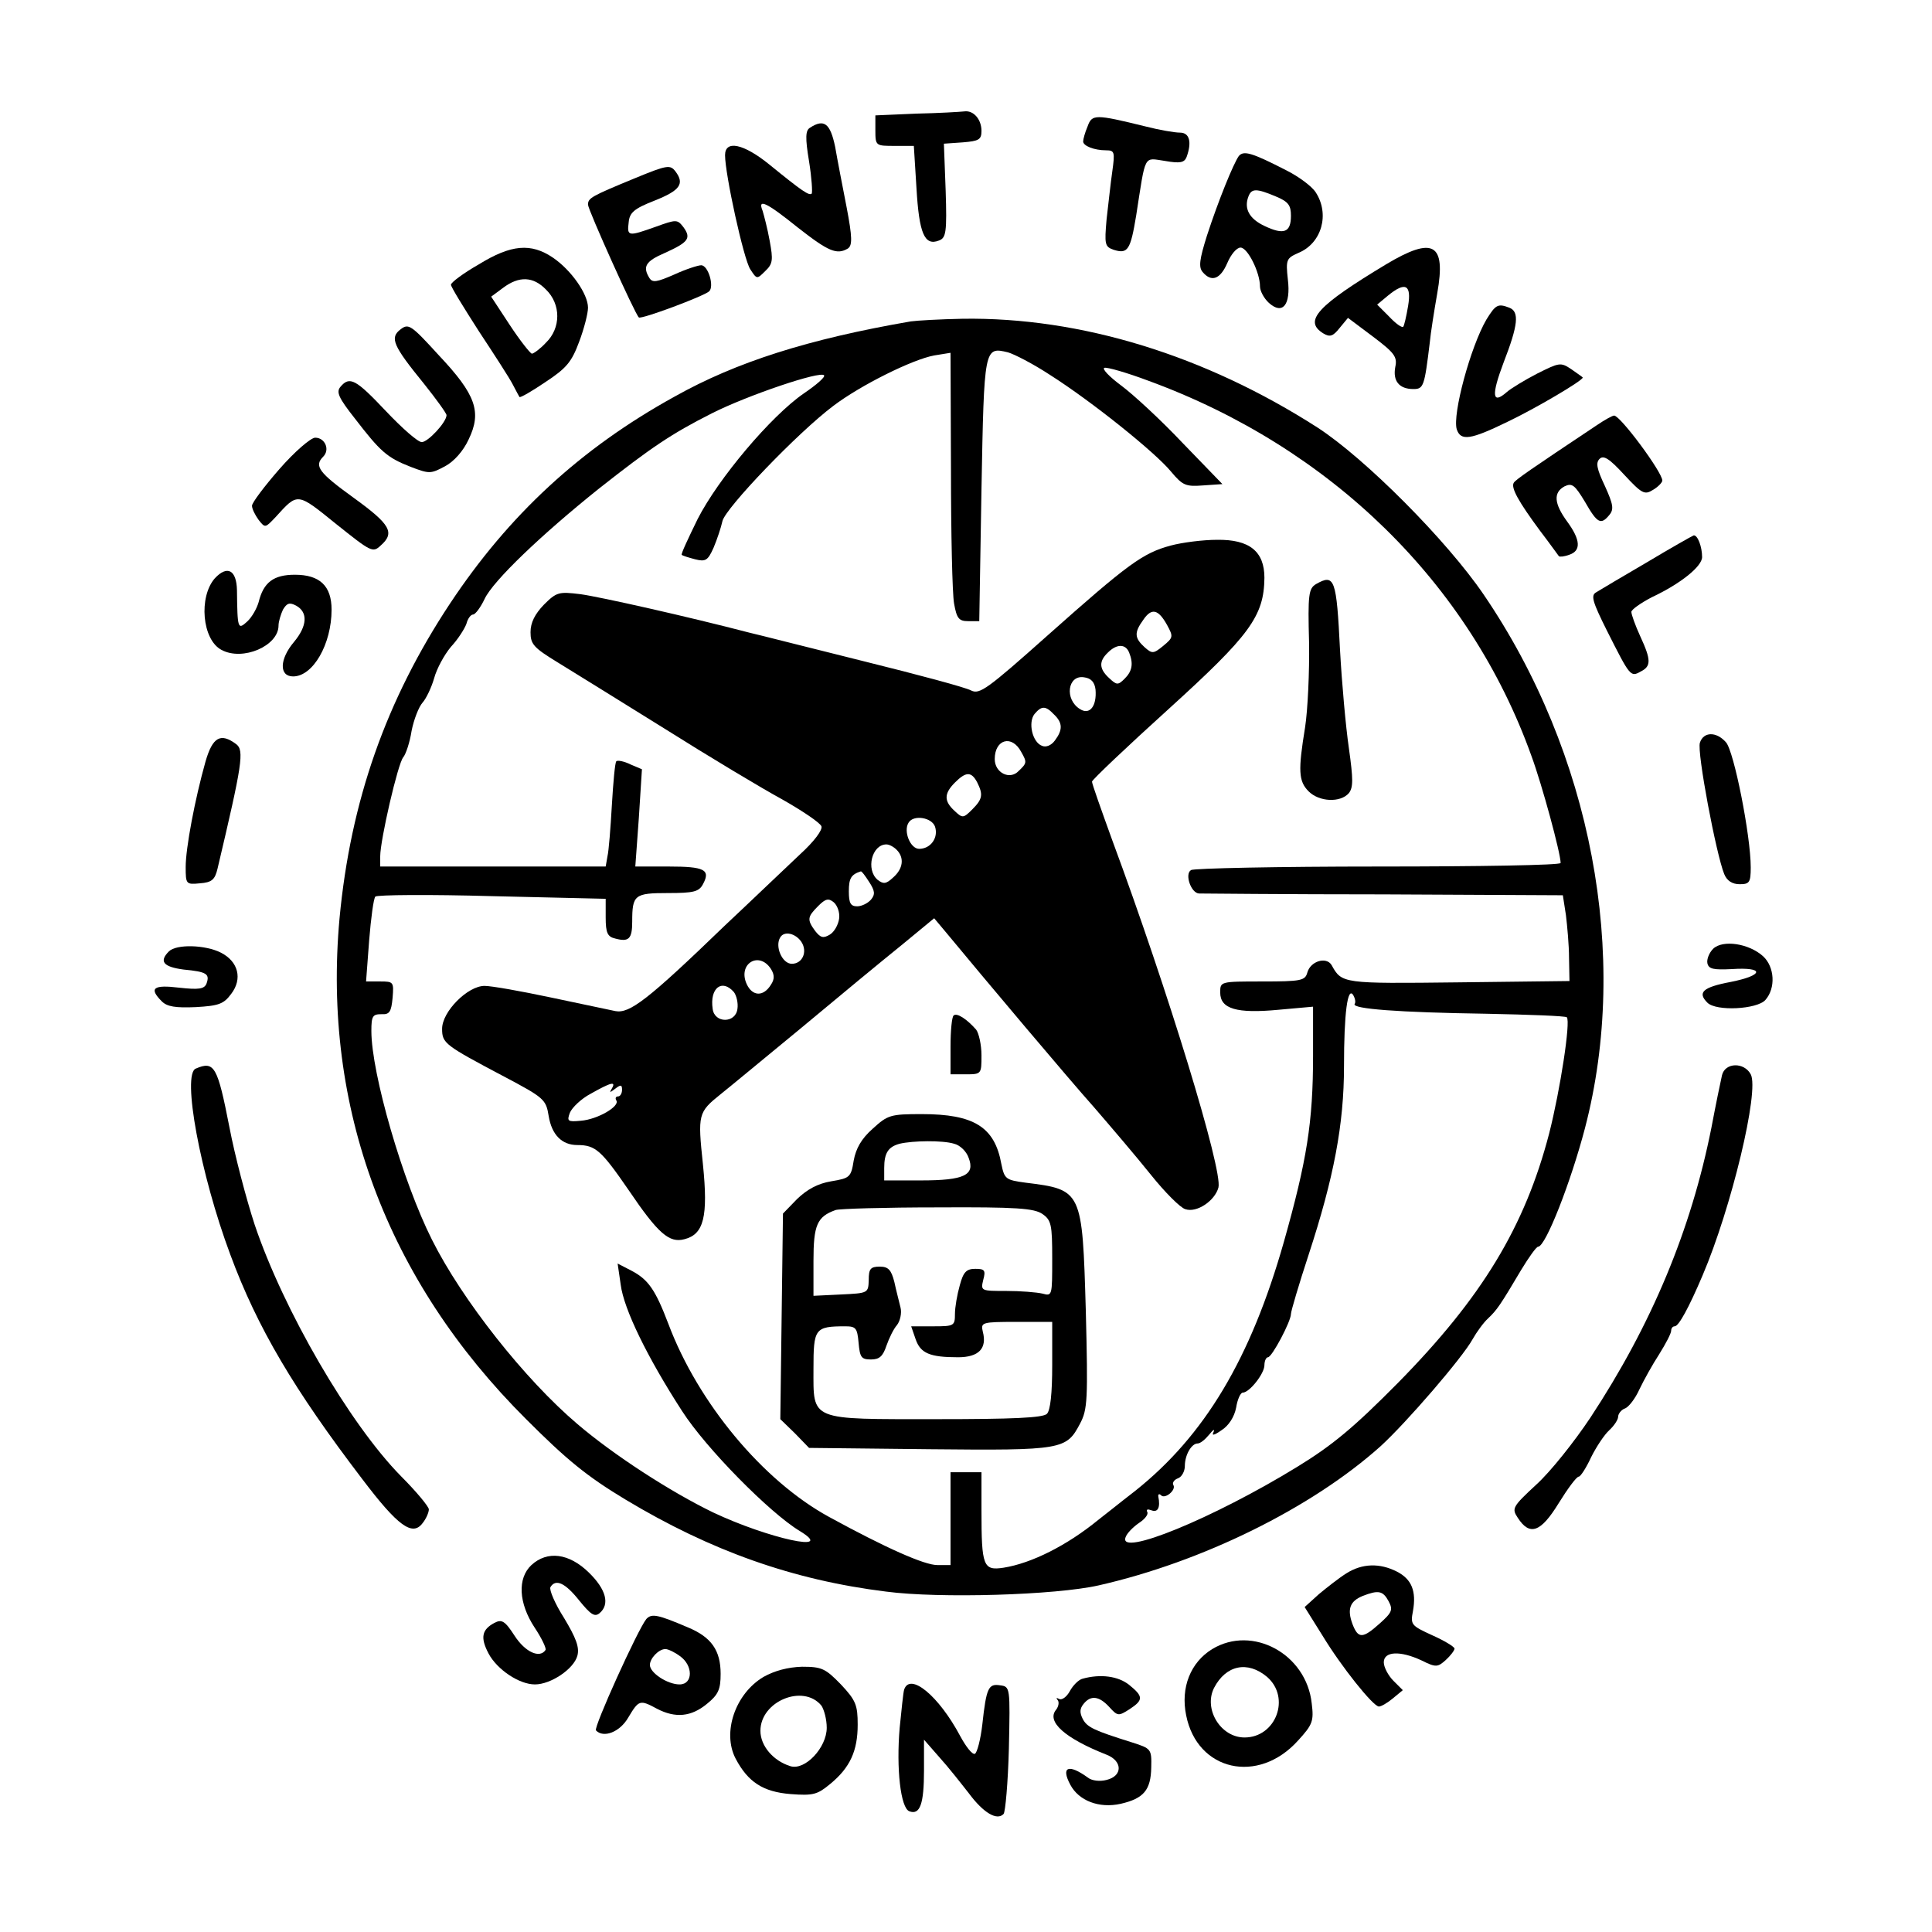
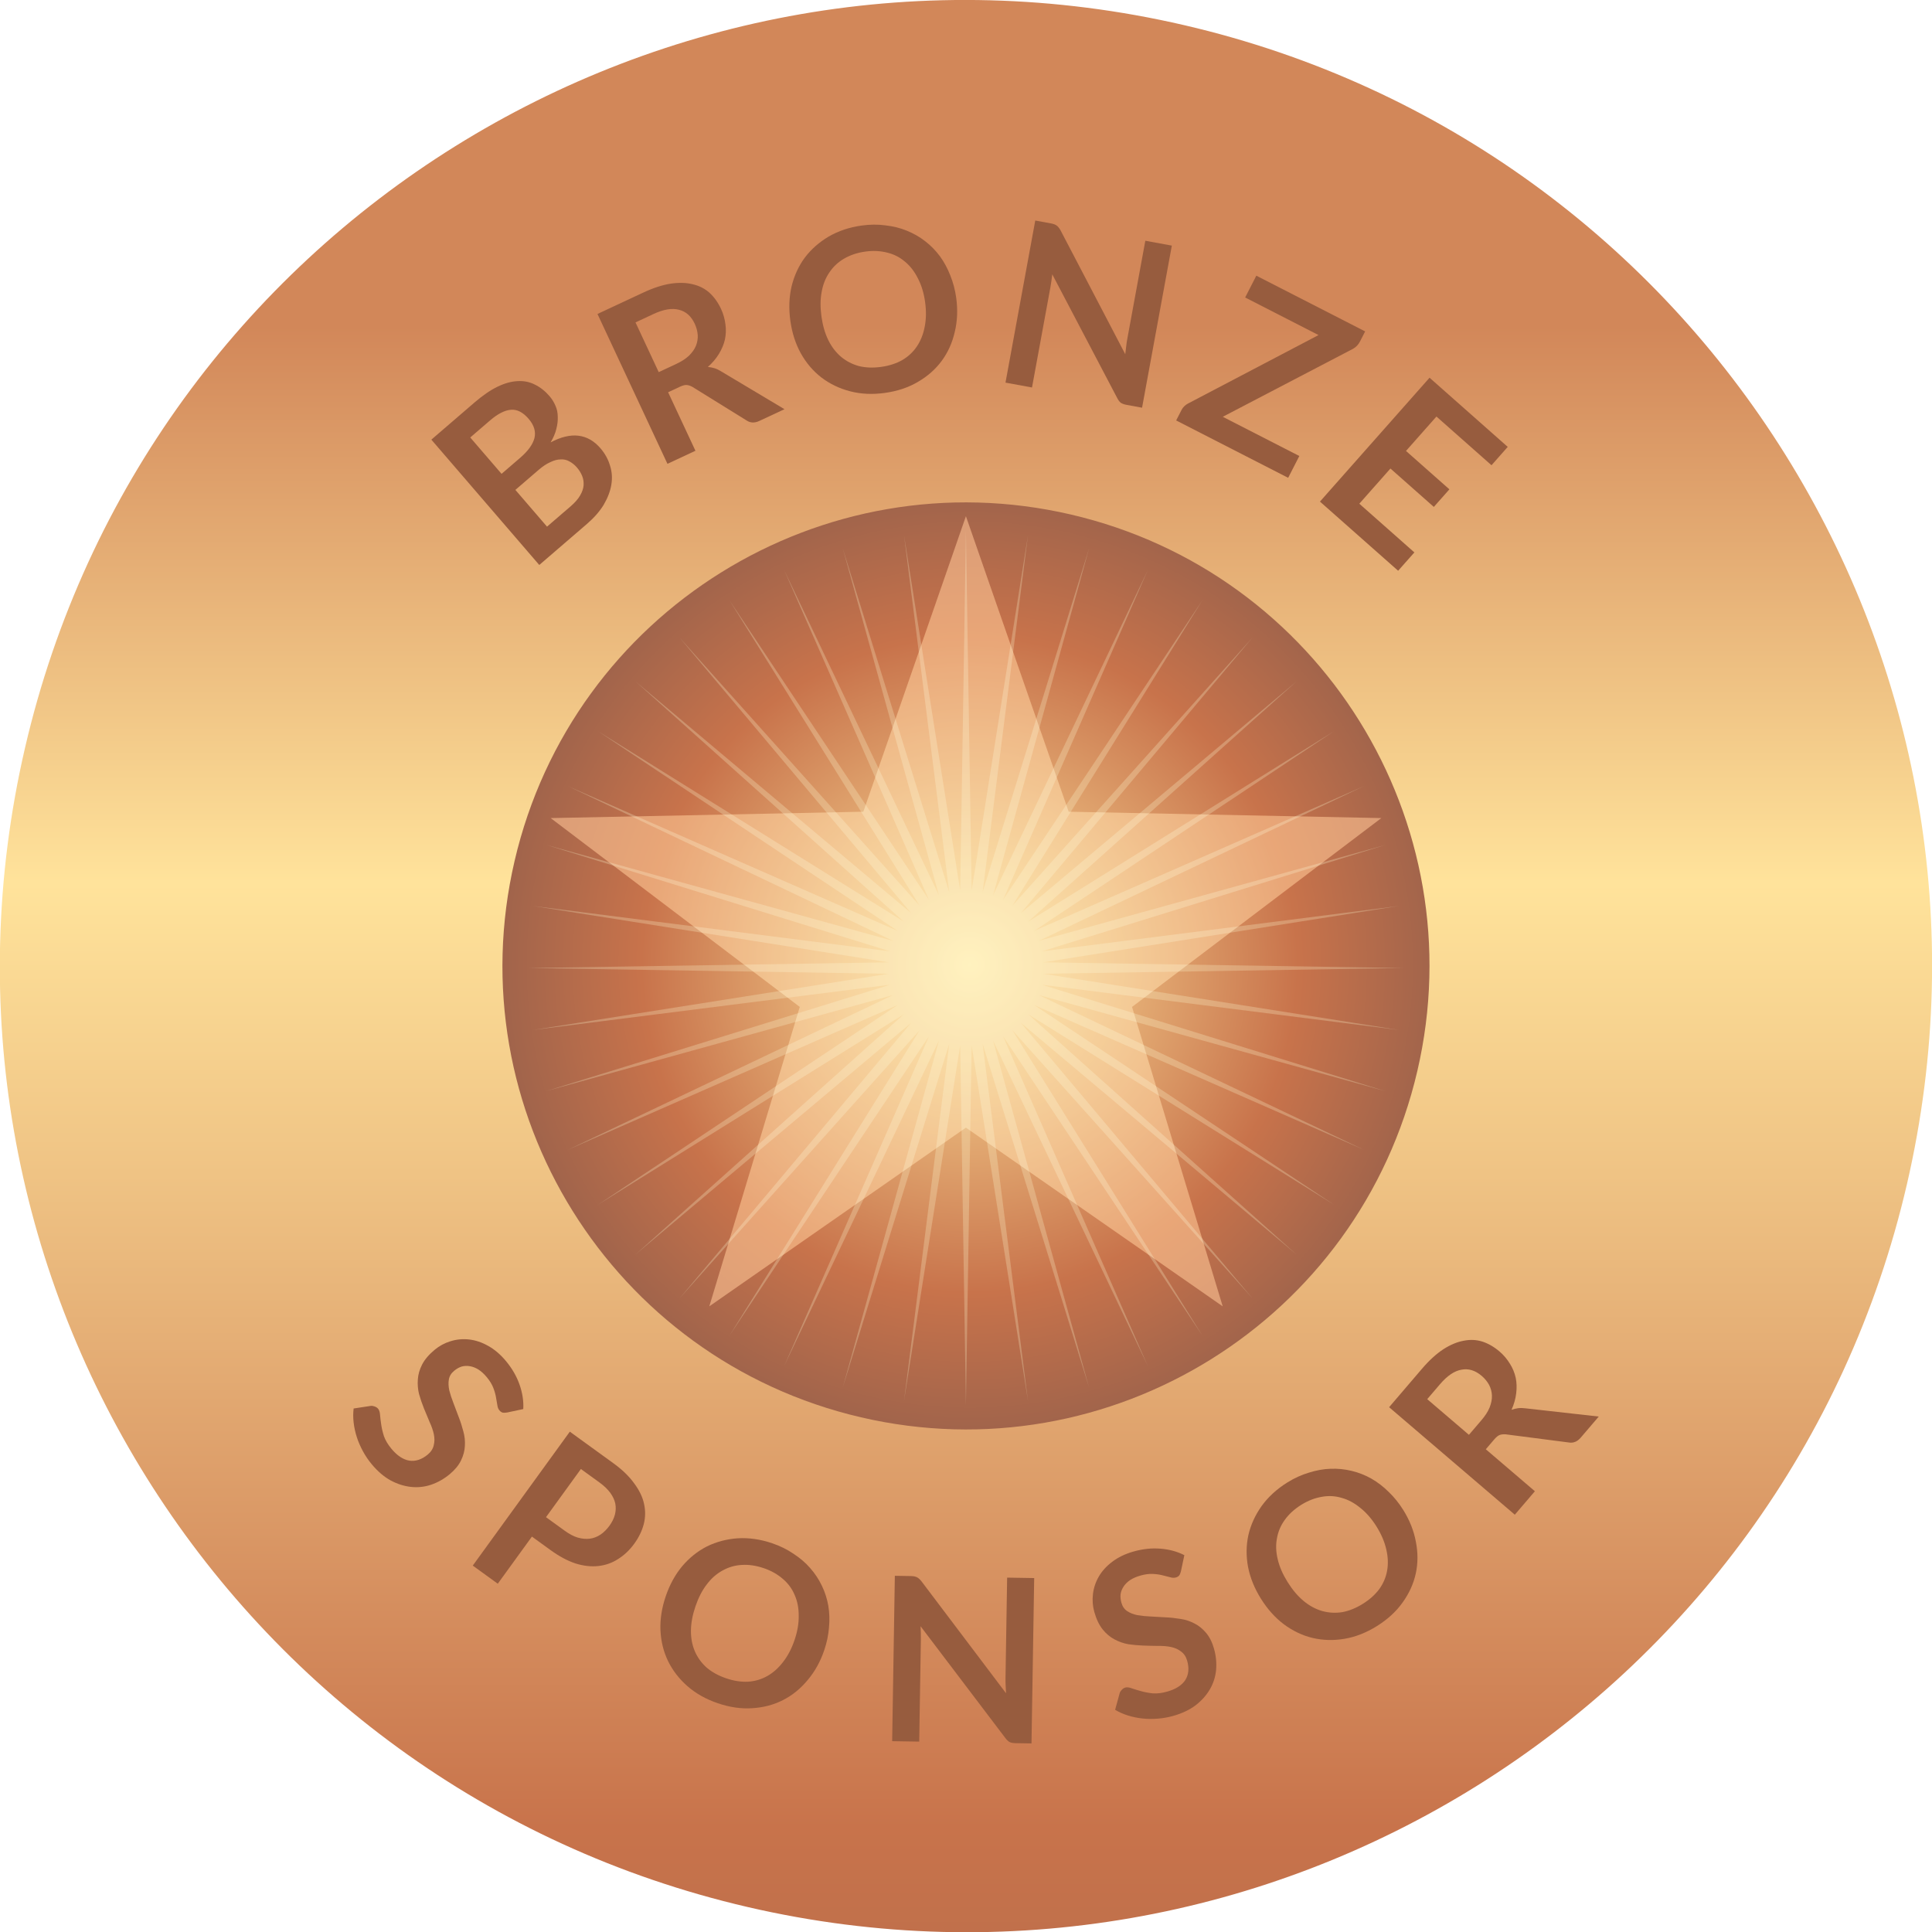
- <svg xmlns="http://www.w3.org/2000/svg" version="1.0" width="437pt" height="437pt" viewBox="0 0 437 437" preserveAspectRatio="xMidYMid meet">
-   <g transform="translate(0,437) scale(0.1,-0.1)" fill="#000000" stroke="none">
-     <path d="M2073 4113 l-93 -4 0 -34 c0 -35 1 -35 44 -35 l43 0 6 -96 c6 -102 18 -131 51 -118 16 6 18 19 15 113 l-4 106 43 3 c36 3 42 6 42 26 0 26 -18 47 -39 44 -9 -1 -58 -4 -108 -5z" />
-     <path d="M2460 4084 c-6 -14 -10 -29 -10 -34 0 -10 25 -20 52 -20 19 0 20 -4 14 -47 -4 -27 -9 -76 -13 -109 -5 -57 -4 -62 16 -69 32 -10 38 -1 51 78 22 141 16 130 65 123 34 -6 44 -4 49 9 12 33 7 55 -15 55 -12 0 -47 6 -78 14 -114 28 -121 28 -131 0z" />
-     <path d="M1832 4081 c-10 -6 -11 -22 -2 -76 6 -37 8 -70 6 -73 -6 -5 -21 5 -96 66 -58 47 -100 56 -100 21 0 -43 42 -235 57 -258 15 -23 15 -23 34 -4 17 16 18 25 10 68 -5 28 -13 58 -16 68 -12 29 8 20 80 -38 69 -54 88 -62 113 -47 10 7 10 25 -3 93 -9 46 -21 108 -26 137 -11 53 -25 64 -57 43z" />
-     <path d="M2802 4017 c-12 -17 -46 -100 -72 -180 -17 -54 -19 -71 -10 -82 20 -24 40 -17 56 20 8 19 21 35 30 35 16 0 44 -56 44 -88 0 -10 9 -27 20 -37 31 -28 50 -5 43 53 -5 45 -3 48 24 60 53 22 71 88 39 137 -9 14 -39 36 -67 50 -78 40 -96 45 -107 32z m83 -91 c29 -12 35 -20 35 -44 0 -38 -16 -44 -60 -23 -34 16 -47 39 -36 67 7 18 18 18 61 0z" />
-     <path d="M1434 3966 c-97 -40 -104 -44 -104 -59 0 -11 106 -247 115 -255 5 -5 147 48 159 59 12 11 -2 59 -18 59 -7 0 -35 -9 -61 -21 -39 -17 -49 -19 -56 -8 -16 26 -9 38 35 57 53 24 60 33 42 58 -14 18 -16 18 -63 1 -62 -22 -65 -22 -61 10 2 22 12 31 58 49 58 23 69 38 48 66 -12 16 -19 15 -94 -16z" />
-     <path d="M1083 3772 c-35 -20 -63 -41 -63 -46 0 -5 29 -52 63 -105 35 -53 70 -107 77 -121 7 -14 14 -26 15 -28 2 -2 28 13 59 34 47 31 59 45 76 91 11 29 20 64 20 77 0 31 -38 85 -79 113 -50 34 -95 30 -168 -15z m152 -57 c34 -33 34 -87 0 -120 -13 -14 -28 -25 -32 -25 -4 1 -27 30 -50 65 l-42 64 27 20 c36 27 68 26 97 -4z" />
-     <path d="M3135 3772 c-156 -94 -187 -128 -142 -156 15 -9 22 -7 37 12 l19 23 56 -42 c49 -37 56 -46 51 -69 -6 -32 9 -50 41 -50 23 0 25 6 37 105 2 22 10 72 17 112 20 113 -9 129 -116 65z m50 -94 c-4 -24 -9 -45 -11 -47 -3 -3 -17 7 -32 23 l-27 27 24 20 c40 33 54 25 46 -23z" />
-     <path d="M3362 3647 c-36 -62 -77 -214 -67 -248 9 -27 31 -24 115 17 63 30 170 93 170 100 0 1 -12 9 -26 19 -24 16 -27 15 -77 -10 -29 -15 -60 -34 -69 -42 -33 -29 -35 -7 -7 67 33 85 36 115 13 124 -26 10 -31 7 -52 -27z" />
-     <path d="M2060 3643 c-232 -40 -395 -92 -534 -170 -214 -118 -376 -269 -508 -468 -145 -219 -225 -447 -250 -712 -39 -427 106 -818 422 -1133 92 -92 137 -129 225 -182 193 -116 379 -182 589 -208 121 -16 384 -8 481 14 234 53 482 175 638 315 58 53 185 200 208 242 9 16 25 38 35 47 20 19 27 29 75 110 17 28 34 52 38 52 17 0 74 146 106 268 102 390 15 849 -229 1207 -83 122 -268 308 -376 378 -254 163 -535 250 -803 246 -51 -1 -103 -4 -117 -6z m315 -121 c93 -59 238 -175 274 -219 26 -31 33 -34 72 -31 l44 3 -90 93 c-49 52 -112 110 -139 130 -27 20 -44 38 -38 40 6 2 51 -11 99 -29 413 -151 727 -458 867 -849 24 -65 66 -220 66 -242 0 -5 -186 -8 -412 -8 -227 0 -418 -4 -424 -8 -15 -9 0 -52 18 -53 7 0 195 -2 418 -2 l405 -2 7 -45 c3 -25 7 -68 7 -97 l1 -52 -252 -3 c-261 -3 -263 -3 -286 39 -12 20 -48 9 -55 -17 -5 -18 -14 -20 -101 -20 -96 0 -96 0 -96 -25 0 -37 37 -48 132 -39 l78 7 0 -111 c0 -150 -14 -237 -66 -421 -75 -264 -179 -438 -336 -563 -35 -27 -72 -57 -84 -66 -71 -58 -151 -98 -214 -108 -46 -7 -50 3 -50 129 l0 87 -35 0 -35 0 0 -105 0 -105 -30 0 c-29 0 -115 38 -245 109 -150 82 -296 258 -363 436 -30 79 -46 101 -84 121 l-31 16 7 -48 c7 -55 60 -164 139 -286 54 -84 198 -230 266 -271 84 -51 -71 -17 -196 42 -97 47 -225 130 -307 200 -119 101 -261 281 -329 417 -66 131 -137 376 -137 472 0 34 3 38 23 38 18 -1 22 5 25 37 3 36 2 37 -28 37 l-32 0 7 93 c4 50 10 95 14 99 4 4 122 5 264 1 l257 -6 0 -42 c0 -35 4 -44 22 -48 30 -8 38 -1 38 38 0 61 5 65 81 65 58 0 70 3 79 20 18 33 3 40 -77 40 l-76 0 8 110 7 110 -26 11 c-14 7 -29 10 -32 7 -3 -3 -7 -48 -10 -99 -3 -52 -7 -104 -10 -116 l-4 -23 -255 0 -255 0 0 23 c0 37 40 210 52 224 6 7 15 34 19 60 5 25 16 54 25 64 8 9 20 34 26 55 6 22 23 53 38 71 16 17 31 41 35 52 3 12 10 21 15 21 5 0 17 16 26 35 19 41 129 146 259 250 118 93 164 124 255 170 81 41 247 97 254 86 3 -4 -18 -22 -46 -41 -74 -51 -193 -192 -240 -284 -21 -43 -38 -79 -36 -81 2 -2 15 -6 30 -10 24 -6 29 -3 42 26 8 19 17 46 20 60 6 29 171 201 251 261 62 47 179 105 228 114 l37 6 1 -263 c0 -145 3 -282 7 -304 6 -34 11 -40 32 -40 l25 0 5 298 c6 322 6 323 60 310 14 -4 57 -26 95 -51z m689 -1423 c-6 -11 99 -19 298 -22 98 -2 179 -5 182 -8 9 -9 -15 -165 -40 -263 -55 -211 -152 -371 -342 -564 -100 -101 -148 -141 -228 -190 -189 -116 -406 -205 -388 -159 3 9 17 23 30 32 14 9 22 20 19 25 -3 6 1 7 9 4 15 -6 21 6 16 31 -1 5 2 7 6 3 9 -10 35 12 28 23 -3 5 2 12 10 15 9 3 16 16 16 28 0 25 15 51 29 51 6 0 17 9 26 20 9 11 13 14 10 6 -5 -9 1 -8 18 4 16 10 29 30 33 51 3 19 10 34 15 34 15 0 49 43 49 62 0 10 4 18 8 18 9 0 52 81 52 98 0 6 18 67 40 134 57 174 80 295 80 426 0 120 8 182 21 161 4 -7 6 -16 3 -20z" />
-     <path d="M2648 3136 c-63 -17 -96 -41 -277 -202 -138 -123 -155 -135 -174 -126 -12 7 -121 36 -242 66 -121 30 -238 60 -260 65 -138 36 -338 81 -382 87 -49 6 -54 5 -83 -24 -20 -21 -30 -40 -30 -62 0 -27 7 -35 61 -68 33 -20 142 -88 242 -150 100 -63 220 -135 266 -160 46 -26 86 -53 89 -61 3 -8 -16 -34 -49 -64 -30 -28 -106 -101 -170 -161 -174 -168 -215 -199 -247 -193 -15 3 -81 17 -147 31 -66 14 -133 26 -149 26 -38 0 -96 -58 -96 -97 0 -33 6 -37 140 -108 91 -48 95 -52 101 -89 7 -43 30 -66 65 -66 41 0 54 -12 116 -102 67 -99 92 -120 126 -111 44 11 54 51 42 169 -12 114 -11 118 40 159 14 11 95 78 180 148 85 71 188 156 229 189 l74 61 21 -25 c101 -122 283 -338 341 -403 38 -44 96 -112 128 -152 32 -40 67 -75 78 -78 26 -9 67 19 75 49 10 39 -114 445 -240 785 -25 69 -46 128 -46 133 0 4 78 78 173 164 184 167 216 210 217 297 0 60 -34 87 -107 86 -32 0 -79 -6 -105 -13z m-8 -180 c14 -26 14 -28 -9 -47 -22 -18 -25 -18 -42 -3 -23 21 -24 33 -3 62 19 28 34 24 54 -12z m-86 -62 c10 -25 7 -42 -10 -59 -15 -15 -18 -15 -35 1 -23 21 -24 38 -3 58 20 20 40 20 48 0z m-76 -84 c3 -37 -13 -58 -35 -44 -36 22 -28 78 9 72 16 -2 24 -11 26 -28z m-94 -56 c20 -19 20 -35 2 -59 -8 -11 -20 -16 -29 -12 -22 8 -32 53 -17 72 16 19 25 19 44 -1z m-74 -85 c13 -23 13 -25 -6 -43 -20 -21 -54 -4 -54 27 0 45 39 56 60 16z m-100 -68 c14 -28 13 -38 -11 -62 -20 -20 -22 -20 -40 -3 -24 22 -24 39 1 64 25 25 37 25 50 1z m-95 -101 c8 -25 -10 -50 -36 -50 -20 0 -36 40 -24 59 11 19 53 12 60 -9z m-87 -52 c18 -18 15 -43 -8 -63 -16 -15 -22 -15 -35 -5 -27 23 -13 80 20 80 6 0 16 -5 23 -12z m-62 -73 c13 -20 14 -28 4 -40 -7 -8 -21 -15 -31 -15 -15 0 -19 7 -19 34 0 29 5 38 27 45 2 1 10 -10 19 -24z m-68 -83 c-2 -14 -11 -30 -21 -36 -15 -9 -21 -7 -33 8 -19 26 -18 32 7 57 16 16 23 18 35 8 8 -7 14 -23 12 -37z m-85 -53 c14 -22 2 -49 -22 -49 -22 0 -39 40 -26 60 9 15 35 9 48 -11z m-69 -61 c8 -13 8 -23 0 -35 -17 -28 -42 -27 -55 1 -21 46 28 76 55 34z m-84 -52 c6 -8 10 -25 8 -38 -4 -33 -52 -33 -56 0 -7 47 21 69 48 38z m-276 -218 c-6 -10 -5 -10 7 -1 13 10 16 10 16 -2 0 -8 -4 -15 -9 -15 -5 0 -7 -4 -4 -9 9 -13 -42 -43 -80 -46 -30 -3 -32 -1 -25 18 5 12 26 32 47 43 46 26 58 29 48 12z" />
-     <path d="M2977 3049 c-17 -10 -19 -23 -16 -133 1 -66 -3 -152 -9 -191 -16 -98 -15 -122 8 -145 24 -24 72 -26 91 -4 10 13 10 31 0 102 -7 48 -16 148 -20 222 -8 160 -12 173 -54 149z" />
-     <path d="M2157 2073 c-4 -3 -7 -35 -7 -70 l0 -63 35 0 c35 0 35 1 35 43 0 24 -6 50 -12 58 -21 24 -44 39 -51 32z" />
-     <path d="M1974 1817 c-26 -23 -38 -45 -43 -72 -6 -38 -9 -40 -51 -47 -30 -5 -54 -18 -77 -40 l-32 -33 -3 -232 -3 -233 33 -32 32 -33 273 -3 c301 -3 309 -1 340 58 17 32 18 54 13 255 -8 273 -8 274 -137 290 -44 6 -47 8 -54 42 -15 84 -62 113 -180 113 -71 0 -77 -2 -111 -33z m184 -34 c13 -3 28 -17 33 -32 15 -39 -10 -51 -108 -51 l-83 0 0 28 c0 34 9 48 35 55 30 7 97 8 123 0z m200 -159 c20 -14 22 -24 22 -101 0 -84 0 -85 -22 -79 -13 3 -49 6 -82 6 -57 0 -58 0 -52 25 6 22 3 25 -18 25 -20 0 -27 -7 -35 -37 -6 -21 -11 -50 -11 -65 0 -27 -2 -28 -49 -28 l-50 0 10 -29 c11 -32 32 -41 96 -41 47 0 66 20 56 58 -5 21 -2 22 76 22 l81 0 0 -98 c0 -63 -4 -102 -12 -110 -9 -9 -78 -12 -248 -12 -291 0 -280 -5 -280 114 0 91 3 96 72 96 24 0 27 -4 30 -37 3 -33 6 -38 28 -38 19 0 27 7 35 31 6 17 16 38 24 47 7 9 11 27 8 39 -3 13 -10 39 -14 58 -7 28 -14 35 -33 35 -21 0 -25 -5 -25 -30 -1 -30 -1 -30 -63 -33 l-62 -3 0 79 c0 81 8 100 50 115 8 3 112 6 230 6 180 1 219 -2 238 -15z" />
-     <path d="M906 3625 c-25 -19 -17 -37 53 -123 28 -35 51 -67 51 -71 0 -16 -42 -61 -56 -61 -9 0 -45 32 -81 70 -68 72 -82 80 -103 55 -10 -12 -4 -25 33 -72 57 -74 72 -88 126 -109 42 -16 45 -16 77 1 21 11 42 35 54 61 30 62 17 101 -68 191 -62 68 -68 72 -86 58z" />
-     <path d="M3610 3407 c-147 -98 -182 -122 -186 -129 -7 -11 11 -43 59 -108 23 -30 42 -57 43 -58 2 -2 12 -1 23 3 28 9 26 34 -4 75 -30 41 -32 66 -6 80 17 8 23 3 46 -35 28 -49 36 -53 55 -30 11 13 9 24 -10 66 -18 38 -21 52 -12 61 9 9 22 1 56 -36 40 -43 46 -46 65 -34 12 7 21 17 21 21 0 19 -95 147 -109 147 -4 0 -22 -10 -41 -23z" />
-     <path d="M632 3309 c-34 -39 -62 -76 -62 -83 0 -7 7 -21 15 -32 15 -19 15 -18 38 6 51 56 48 57 137 -15 79 -63 83 -66 101 -49 33 29 22 48 -61 108 -79 57 -90 72 -69 93 16 16 4 43 -18 43 -10 0 -47 -32 -81 -71z" />
-     <path d="M3725 3098 c-55 -32 -107 -63 -115 -68 -12 -7 -8 -21 25 -87 52 -103 53 -105 76 -92 24 12 24 26 -1 80 -11 24 -20 49 -20 55 0 5 21 20 46 33 66 31 114 70 114 91 0 23 -10 50 -19 49 -3 -1 -51 -28 -106 -61z" />
-     <path d="M486 3062 c-37 -42 -29 -139 15 -162 48 -26 129 9 129 55 0 9 5 25 10 36 9 15 15 17 30 9 27 -15 25 -46 -5 -82 -33 -39 -34 -78 -2 -78 45 0 87 73 87 151 0 54 -27 79 -83 79 -48 0 -71 -17 -82 -62 -4 -14 -15 -34 -26 -44 -21 -19 -22 -17 -23 71 -1 46 -22 57 -50 27z" />
-     <path d="M3845 2690 c-7 -21 37 -253 55 -297 6 -15 18 -23 35 -23 22 0 25 4 25 38 0 72 -38 263 -56 283 -22 25 -51 24 -59 -1z" />
-     <path d="M465 2648 c-24 -85 -45 -196 -45 -239 0 -39 1 -40 32 -37 27 2 34 8 40 33 56 237 61 268 42 282 -35 26 -53 16 -69 -39z" />
-     <path d="M3875 2224 c-9 -9 -15 -24 -13 -33 3 -13 14 -15 55 -13 75 5 73 -14 -2 -29 -64 -12 -76 -24 -53 -47 20 -20 112 -15 131 6 24 27 21 75 -5 99 -32 29 -91 38 -113 17z" />
-     <path d="M382 2218 c-23 -23 -12 -35 33 -41 53 -5 60 -10 52 -32 -5 -12 -17 -14 -62 -9 -58 7 -69 -1 -39 -31 12 -12 31 -15 77 -13 52 3 63 7 80 30 26 34 16 73 -23 93 -35 18 -101 20 -118 3z" />
-     <path d="M443 1953 c-32 -12 10 -239 78 -421 61 -165 144 -305 298 -507 81 -107 114 -131 137 -100 8 10 14 24 14 31 0 6 -28 40 -63 75 -117 119 -266 376 -331 569 -19 58 -45 157 -57 220 -27 138 -34 151 -76 133z" />
-     <path d="M3895 1938 c-3 -13 -14 -66 -24 -119 -46 -231 -135 -445 -274 -656 -36 -54 -90 -122 -122 -151 -54 -50 -56 -54 -42 -75 27 -42 52 -33 92 32 21 34 41 61 46 61 4 0 17 20 28 44 12 24 30 51 41 61 11 10 20 24 20 30 0 7 7 16 15 19 9 3 24 23 33 43 10 21 30 57 45 80 15 24 27 47 27 53 0 5 3 10 8 10 9 0 32 42 63 115 65 152 129 418 109 455 -15 28 -58 27 -65 -2z" />
-     <path d="M1202 830 c-32 -30 -29 -86 7 -141 16 -24 27 -47 25 -51 -13 -20 -46 -5 -70 32 -22 34 -29 38 -46 29 -28 -15 -32 -33 -13 -69 19 -36 69 -70 105 -70 36 0 88 35 96 65 5 19 -3 40 -30 85 -21 33 -34 64 -31 70 12 20 34 9 65 -30 26 -32 35 -38 46 -29 24 20 15 54 -24 92 -45 44 -94 50 -130 17z" />
-     <path d="M3045 811 c-16 -10 -44 -32 -62 -47 l-32 -29 40 -64 c43 -71 115 -161 128 -161 5 0 19 8 31 18 l23 19 -21 21 c-12 12 -22 31 -22 42 0 25 37 27 86 4 32 -16 36 -15 54 1 11 10 20 22 20 26 0 4 -23 18 -50 30 -48 22 -50 24 -44 55 8 45 -3 72 -36 89 -39 20 -79 19 -115 -4z m96 -63 c10 -19 8 -25 -20 -50 -39 -35 -49 -35 -62 -1 -12 33 -6 51 23 63 36 14 46 12 59 -12z" />
-     <path d="M1462 708 c-19 -23 -120 -246 -114 -252 17 -18 54 -4 73 29 24 40 26 41 65 20 42 -22 78 -18 113 11 26 21 31 33 31 68 0 53 -21 83 -74 105 -68 29 -82 32 -94 19z m76 -84 c30 -21 30 -64 -1 -64 -27 0 -67 26 -67 44 0 15 20 36 35 36 6 0 21 -7 33 -16z" />
-     <path d="M2742 640 c-49 -30 -72 -87 -59 -150 25 -126 163 -157 253 -57 33 36 36 44 31 84 -12 112 -134 178 -225 123z m124 -63 c54 -47 20 -137 -51 -137 -54 0 -93 64 -69 112 27 52 76 62 120 25z" />
-     <path d="M1727 577 c-64 -38 -94 -126 -63 -185 28 -53 62 -75 124 -80 52 -4 61 -1 90 23 45 37 62 75 62 134 0 44 -4 55 -38 91 -35 36 -43 40 -88 40 -32 -1 -62 -9 -87 -23z m131 -65 c6 -9 12 -31 12 -50 0 -45 -49 -97 -82 -87 -39 12 -68 46 -68 80 0 67 97 107 138 57z" />
-     <path d="M2449 573 c-9 -2 -22 -15 -29 -28 -7 -13 -18 -21 -24 -18 -6 3 -8 3 -4 -2 4 -4 3 -14 -3 -22 -23 -27 20 -65 114 -102 36 -14 37 -48 0 -57 -15 -4 -33 -2 -42 5 -44 32 -62 25 -40 -16 19 -36 65 -54 114 -43 52 12 68 31 69 82 1 42 0 43 -44 57 -86 27 -101 34 -111 53 -7 14 -7 23 2 34 16 20 35 18 58 -7 19 -21 21 -21 46 -5 32 21 31 29 -1 55 -25 20 -65 25 -105 14z" />
-     <path d="M2045 548 c-2 -7 -6 -46 -10 -86 -8 -92 2 -182 22 -189 24 -9 33 17 33 92 l0 70 35 -40 c20 -22 49 -59 67 -82 32 -43 63 -62 78 -46 4 4 10 71 12 148 3 139 3 140 -20 143 -26 4 -31 -5 -40 -88 -4 -35 -12 -65 -17 -67 -6 -2 -20 16 -33 40 -49 92 -114 145 -127 105z" />
+ <svg xmlns="http://www.w3.org/2000/svg" viewBox="0 0 118.27 118.27">
+   <defs>
+     <style>.cls-1{isolation:isolate;}.cls-2{fill:url(#New_Gradient_Swatch_29);}.cls-3{fill:url(#New_Gradient_Swatch_35);}.cls-4{fill:#ffffd6;opacity:0.25;}.cls-5,.cls-6{fill:#975c3e;}.cls-5{mix-blend-mode:screen;}.cls-6{font-size:14px;font-family:Lato-Bold, Lato;font-weight:700;}</style>
+     <linearGradient id="New_Gradient_Swatch_29" x1="59.13" y1="19.99" x2="59.13" y2="168.21" gradientTransform="translate(103.38 -11.83) rotate(76.94)" gradientUnits="userSpaceOnUse">
+       <stop offset="0" stop-color="#d28759" />
+       <stop offset="0.23" stop-color="#ffe39b" />
+       <stop offset="0.35" stop-color="#efc384" />
+       <stop offset="0.62" stop-color="#c8734b" />
+       <stop offset="0.93" stop-color="#945f4b" />
+       <stop offset="1" stop-color="#875a4b" />
+     </linearGradient>
+     <radialGradient id="New_Gradient_Swatch_35" cx="59.36" cy="59.05" r="34.06" gradientTransform="translate(103.32 -11.86) rotate(76.9)" gradientUnits="userSpaceOnUse">
+       <stop offset="0" stop-color="#ffe39b" />
+       <stop offset="0.18" stop-color="#efc384" />
+       <stop offset="0.59" stop-color="#c8734b" />
+       <stop offset="0.92" stop-color="#945f4b" />
+       <stop offset="1" stop-color="#875a4b" />
+     </radialGradient>
+   </defs>
+   <g class="cls-1">
+     <g id="Layer_2" data-name="Layer 2">
+       <g id="badge">
+         <circle class="cls-2" cx="59.13" cy="59.13" r="59.13" transform="translate(-11.83 103.38) rotate(-76.94)" />
+         <circle class="cls-3" cx="59.13" cy="59.13" r="28.37" transform="translate(-11.86 103.32) rotate(-76.9)" />
+         <polygon class="cls-4" points="85.9 59.26 63.86 59.61 85.63 63.05 63.77 60.28 84.82 66.8 63.58 60.91 83.48 70.38 63.3 61.52 81.65 73.74 62.94 62.09 79.36 76.79 62.49 62.61 76.67 79.48 61.97 63.06 73.61 81.77 61.4 63.43 70.26 83.61 60.79 63.7 66.67 84.94 60.15 63.89 62.93 85.76 59.48 63.99 59.13 86.02 58.78 63.99 55.34 85.76 58.11 63.89 51.59 84.94 57.48 63.7 48.01 83.61 56.87 63.43 44.65 81.77 56.3 63.06 41.6 79.48 55.78 62.61 38.91 76.79 55.33 62.09 36.62 73.74 54.96 61.52 34.78 70.38 54.68 60.91 33.44 66.79 54.5 60.28 32.63 63.05 54.4 59.61 32.36 59.26 54.4 58.91 32.63 55.46 54.5 58.24 33.44 51.72 54.68 57.6 34.78 48.13 54.96 56.99 36.62 44.77 55.33 56.42 38.91 41.72 55.78 55.9 41.6 39.03 56.3 55.45 44.65 36.74 56.87 55.09 48.01 34.91 57.48 54.81 51.59 33.57 58.11 54.62 55.34 32.76 58.78 54.52 59.13 32.49 59.48 54.52 62.93 32.76 60.15 54.62 66.67 33.57 60.79 54.81 70.26 34.91 61.4 55.09 73.61 36.74 61.97 55.45 76.67 39.03 62.49 55.9 79.36 41.72 62.94 56.42 81.65 44.77 63.3 56.99 83.48 48.13 63.58 57.6 84.82 51.72 63.77 58.24 85.63 55.46 63.86 58.91 85.9 59.26" />
+         <polygon class="cls-5" points="59.13 69.03 43.42 79.97 48.96 61.64 33.71 50.08 52.85 49.69 59.13 31.6 65.42 49.69 84.56 50.08 69.3 61.64 74.85 79.97 59.13 69.03" />
+         <text class="cls-6" transform="translate(32.16 35.32) rotate(-40.73)">B</text>
+         <text class="cls-6" transform="translate(39.84 28.87) rotate(-25.03)">R</text>
+         <text class="cls-6" transform="translate(48.55 24.72) rotate(-7.88)">O</text>
+         <text class="cls-6" transform="matrix(0.98, 0.18, -0.18, 0.98, 60.45, 23.22)">N</text>
+         <text class="cls-6" transform="translate(71.75 25.61) rotate(27.12)">Z</text>
+         <text class="cls-6" transform="translate(79.96 29.96) rotate(41.5)">E</text>
+         <text class="cls-6" transform="matrix(0.64, 0.77, -0.77, 0.64, 20.5, 86.75)">S</text>
+         <text class="cls-6" transform="translate(28.03 95.18) rotate(35.93)">P</text>
+         <text class="cls-6" transform="translate(38.62 102.34) rotate(18.79)">O</text>
+         <text class="cls-6" transform="translate(53.49 106.57) rotate(0.93)">N</text>
+         <text class="cls-6" transform="translate(68.28 105.93) rotate(-15.81)">S</text>
+         <text class="cls-6" transform="matrix(0.85, -0.53, 0.53, 0.85, 79.42, 102.45)">O</text>
+         <text class="cls-6" transform="matrix(0.65, -0.76, 0.76, 0.65, 92, 93.58)">R</text>
+       </g>
+     </g>
  </g>
</svg>
